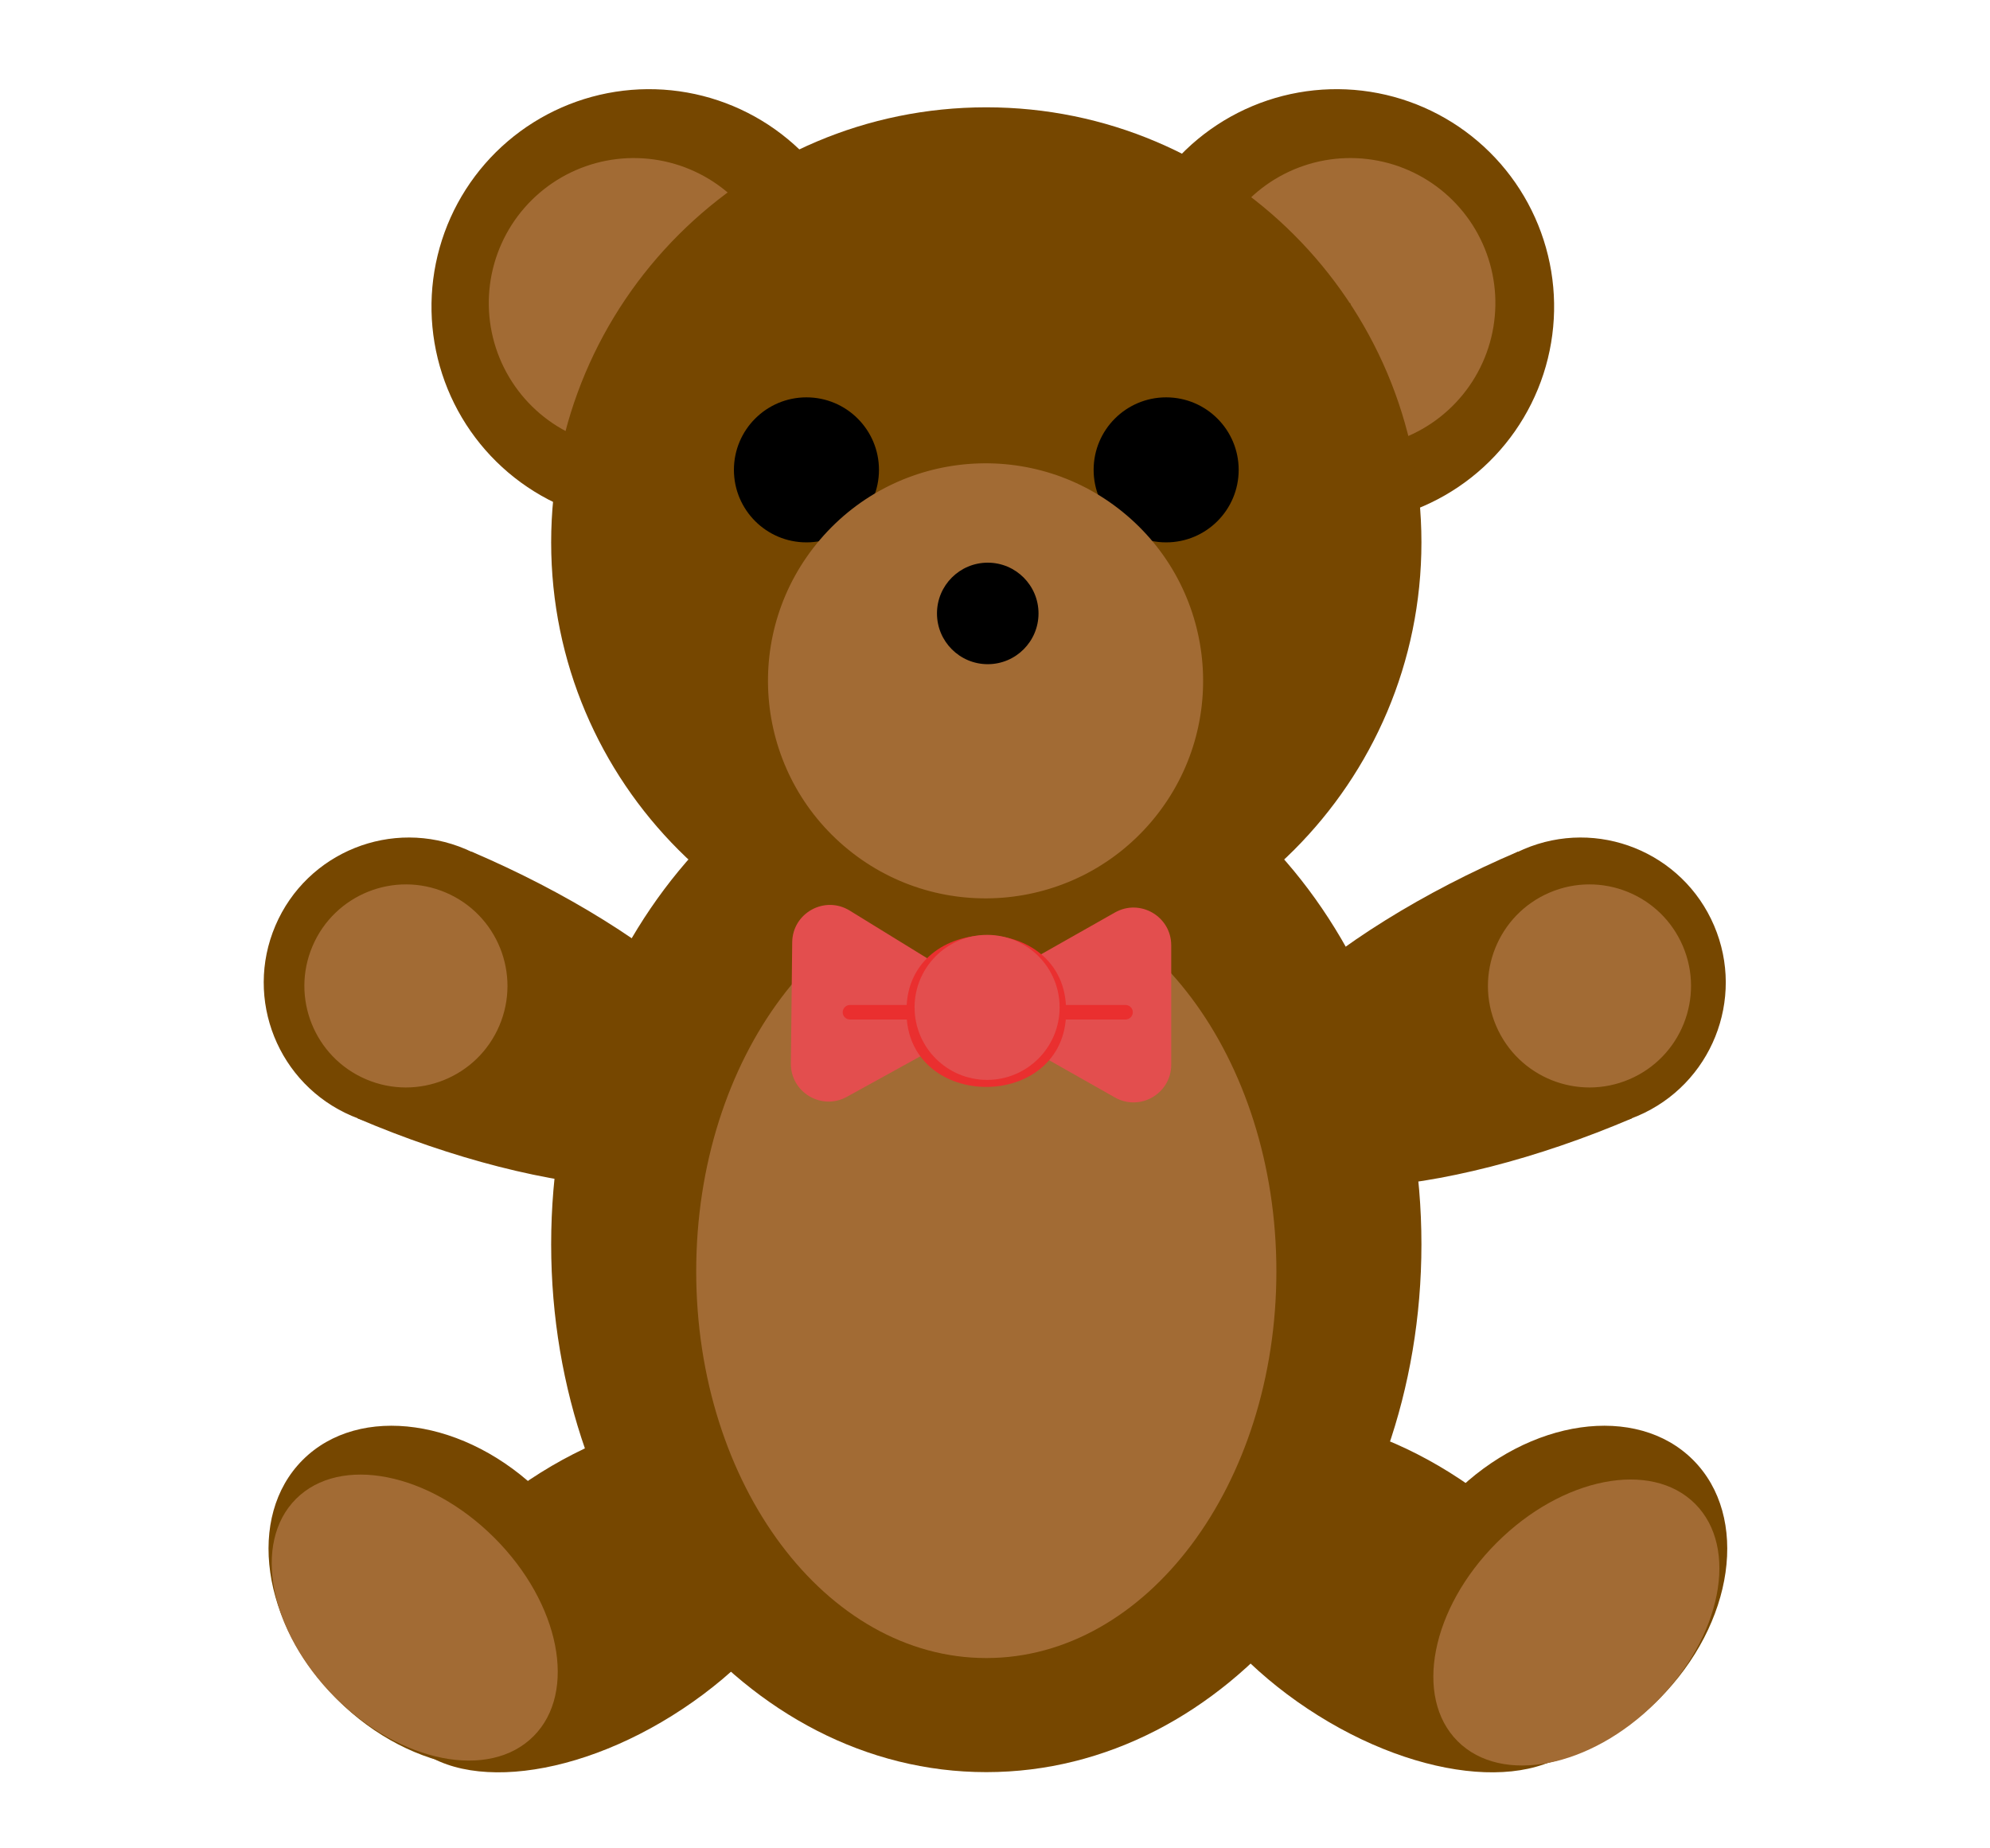
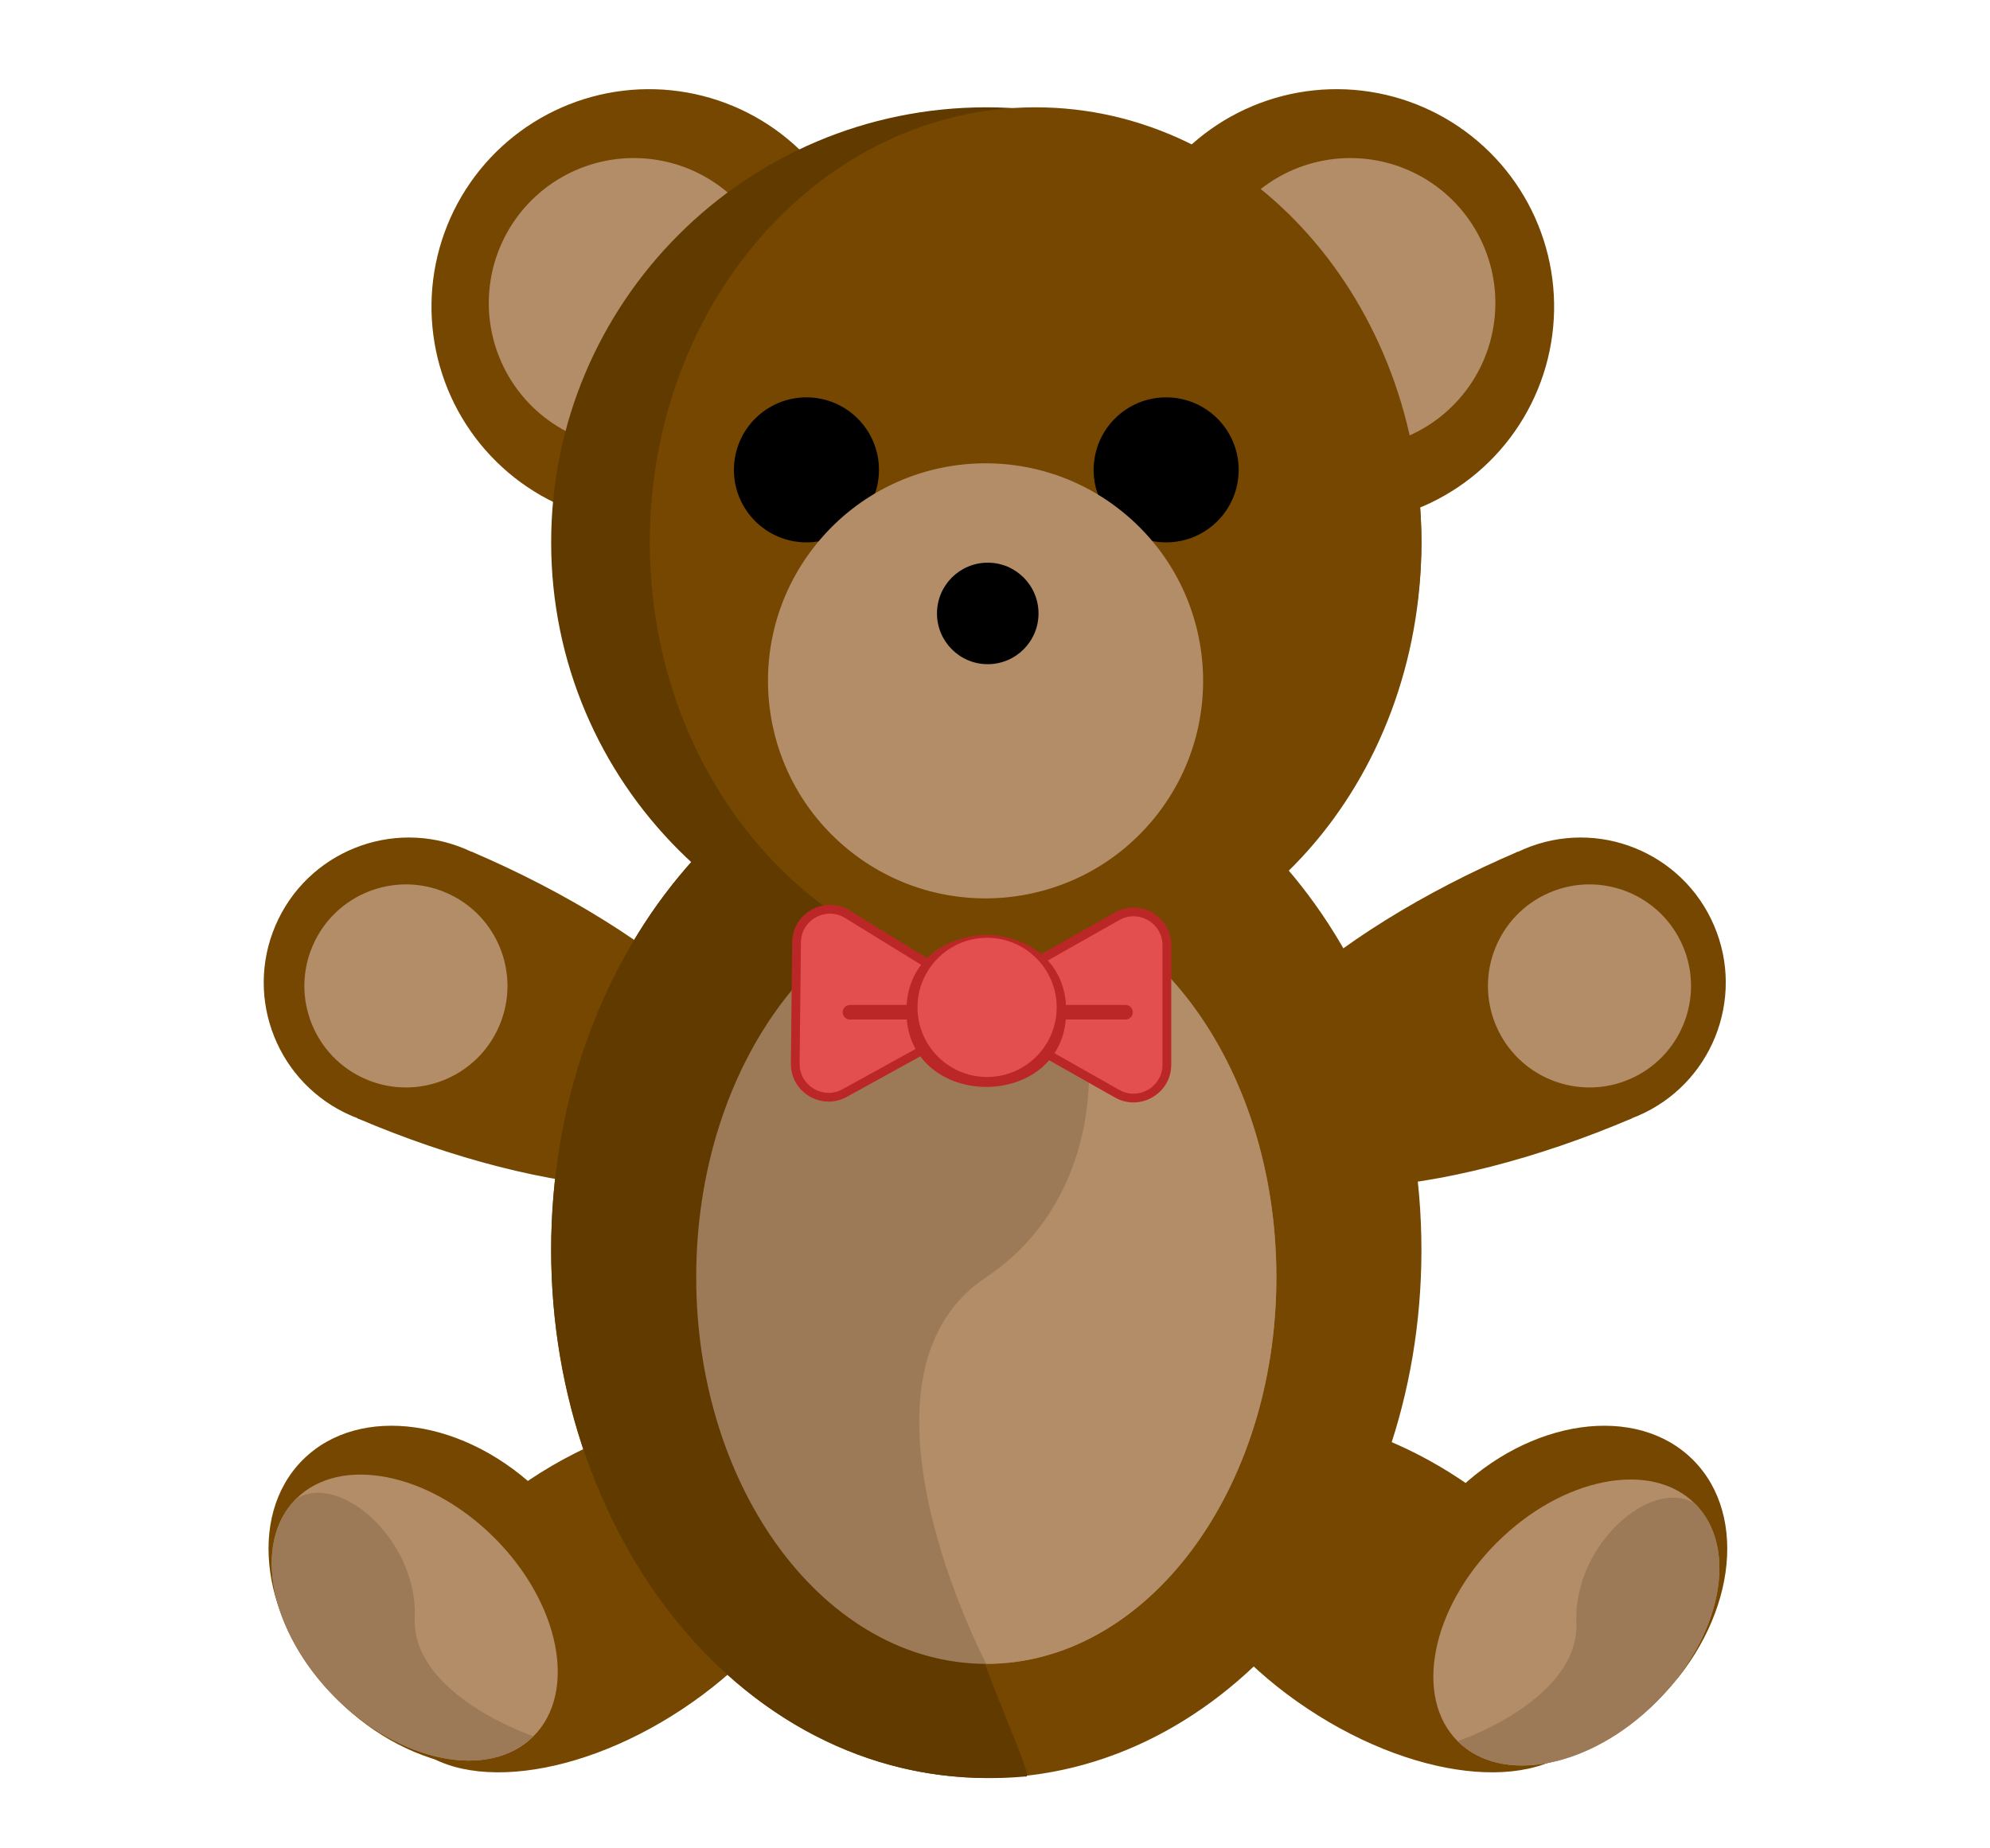
<svg xmlns="http://www.w3.org/2000/svg" width="686" height="637" viewBox="0 0 686 637" fill="none">
  <ellipse cx="209.085" cy="549.601" rx="47.5" ry="85" transform="rotate(56.4009 209.085 549.601)" fill="#764700" />
  <ellipse cx="47.5" cy="85" rx="47.5" ry="85" transform="matrix(-0.553379 0.83293 0.83293 0.553379 432.571 463)" fill="#764700" />
  <circle cx="50" cy="50" r="50" transform="matrix(-0.392663 0.919682 0.919682 0.392663 114.573 273.153)" fill="#764700" />
  <path d="M123.28 385.603C139.47 392.516 156.008 398.171 171.952 402.246C187.896 406.321 202.932 408.736 216.203 409.354C229.474 409.971 240.719 408.779 249.296 405.845C257.874 402.911 263.615 398.293 266.194 392.254C268.772 386.216 268.136 378.875 264.323 370.65C260.509 362.426 253.593 353.48 243.968 344.322C234.344 335.165 222.2 325.975 208.229 317.278C194.259 308.581 178.736 300.547 162.547 293.635L142.913 339.619L123.28 385.603Z" fill="#764700" />
-   <circle cx="35" cy="35" r="35" transform="matrix(-0.392663 0.919682 0.919682 0.392663 121.486 294)" fill="#A26B34" />
+   <circle cx="35" cy="35" r="35" transform="matrix(-0.392663 0.919682 0.919682 0.392663 121.486 294)" fill="#B38D67" />
  <circle cx="544.903" cy="338.77" r="50" transform="rotate(66.8797 544.903 338.77)" fill="#764700" />
  <path d="M562.547 385.603C546.357 392.516 529.818 398.171 513.875 402.246C497.931 406.321 482.895 408.736 469.624 409.354C456.353 409.971 445.108 408.779 436.531 405.845C427.953 402.911 422.211 398.293 419.633 392.254C417.055 386.216 417.691 378.875 421.504 370.65C425.317 362.426 432.234 353.48 441.858 344.322C451.483 335.165 463.627 325.975 477.597 317.278C491.568 308.581 507.091 300.547 523.28 293.635L542.913 339.619L562.547 385.603Z" fill="#764700" />
-   <circle cx="547.932" cy="339.932" r="35" transform="rotate(66.8797 547.932 339.932)" fill="#A26B34" />
+   <circle cx="547.932" cy="339.932" r="35" transform="rotate(66.8797 547.932 339.932)" fill="#B38D67" />
  <ellipse cx="151.496" cy="550.496" rx="50" ry="66.667" transform="rotate(-45 151.496 550.496)" fill="#764700" />
-   <ellipse cx="142.968" cy="557.715" rx="38.865" ry="57.881" transform="rotate(-45 142.968 557.715)" fill="#A26B34" />
+   <path d="M170.45 530.233C193.054 552.837 199.074 583.465 183.896 598.643C168.718 613.821 138.09 607.801 115.486 585.197C92.882 562.593 86.862 531.965 102.04 516.787C117.218 501.609 147.846 507.629 170.45 530.233Z" fill="#B38D67" />
+   <path fill-rule="evenodd" clip-rule="evenodd" d="M115.486 585.197C138.09 607.801 168.718 613.821 183.896 598.643C183.896 598.643 141.885 584.516 142.968 557.715C144.051 530.914 116.939 507.343 102.04 516.787C86.862 531.965 92.882 562.593 115.486 585.197Z" fill="#9C7A58" />
  <ellipse cx="50" cy="66.667" rx="50" ry="66.667" transform="matrix(-0.707107 -0.707107 -0.707107 0.707107 618.992 538.711)" fill="#764700" />
-   <ellipse cx="38.865" cy="57.881" rx="38.865" ry="57.881" transform="matrix(-0.707107 -0.707107 -0.707107 0.707107 611.82 545.964)" fill="#A26B34" />
-   <ellipse cx="340" cy="429" rx="150" ry="182" fill="#764700" />
-   <ellipse cx="340" cy="438.333" rx="100" ry="133.333" fill="#A26B34" />
+   <path d="M515.928 531.928C493.324 554.532 487.304 585.16 502.482 600.338C517.66 615.516 548.288 609.496 570.892 586.892C593.496 564.288 599.516 533.66 584.338 518.482C569.16 503.304 538.532 509.324 515.928 531.928Z" fill="#B38D67" />
+   <path fill-rule="evenodd" clip-rule="evenodd" d="M570.892 586.892C548.288 609.496 517.66 615.516 502.482 600.338C502.482 600.338 544.493 586.211 543.41 559.41C542.327 532.609 569.439 509.038 584.338 518.482C599.516 533.66 593.496 564.288 570.892 586.892Z" fill="#9C7A58" />
+   <path d="M490 431C490 531.516 422.843 613 340 613C257.157 613 190 531.516 190 431C190 330.484 257.157 249 340 249C422.843 249 490 330.484 490 431Z" fill="#764700" />
+   <path fill-rule="evenodd" clip-rule="evenodd" d="M190 431C190 531.516 259 621 353.5 612.5C360.974 615.767 286.5 480.5 336 441.5C385.5 402.5 391.031 286.354 340 249C257.157 249 190 330.484 190 431Z" fill="#613A00" />
+   <path d="M440 440.333C440 513.971 395.228 573.667 340 573.667C284.772 573.667 240 513.971 240 440.333C240 366.695 284.772 307 340 307C395.228 307 440 366.695 440 440.333Z" fill="#9C7A58" />
+   <path fill-rule="evenodd" clip-rule="evenodd" d="M340 573.667C395.228 573.667 440 513.971 440 440.333C440 366.695 395.228 307 340 307C382.066 321.206 392.045 405.84 340 440.333C287.955 474.827 340 573.667 340 573.667Z" fill="#B38D67" />
  <path d="M217.891 180.514C203.102 179.357 188.989 173.84 177.336 164.662C165.683 155.483 157.014 143.056 152.424 128.95C147.834 114.844 147.529 99.695 151.55 85.416C155.57 71.138 163.734 58.372 175.009 48.733C186.285 39.095 200.165 33.016 214.895 31.266C229.625 29.516 244.543 32.174 257.763 38.902C270.983 45.631 281.91 56.129 289.164 69.068C296.418 82.007 299.671 96.806 298.514 111.595L223.743 105.743L217.891 180.514Z" fill="#764700" />
  <path d="M466.595 180.514C481.383 179.357 495.496 173.84 507.149 164.662C518.802 155.483 527.472 143.056 532.062 128.95C536.652 114.844 536.956 99.695 532.936 85.416C528.915 71.138 520.751 58.372 509.476 48.733C498.201 39.095 484.32 33.016 469.59 31.266C454.86 29.516 439.942 32.174 426.722 38.902C413.503 45.631 402.575 56.129 395.321 69.068C388.068 82.007 384.814 96.806 385.971 111.595L460.743 105.743L466.595 180.514Z" fill="#764700" />
-   <path d="M469.396 154.343C479.255 153.571 488.664 149.893 496.433 143.774C504.201 137.656 509.981 129.37 513.041 119.967C516.101 110.563 516.304 100.463 513.624 90.944C510.944 81.425 505.501 72.915 497.984 66.489C490.467 60.063 481.214 56.011 471.394 54.844C461.574 53.678 451.628 55.449 442.815 59.935C434.002 64.421 426.717 71.419 421.881 80.045C417.045 88.671 414.876 98.537 415.648 108.396L465.495 104.495L469.396 154.343Z" fill="#A26B34" />
-   <path d="M214.594 154.343C204.735 153.571 195.326 149.893 187.558 143.774C179.789 137.656 174.009 129.37 170.949 119.967C167.889 110.563 167.686 100.463 170.366 90.944C173.047 81.425 178.489 72.915 186.006 66.489C193.523 60.063 202.777 56.011 212.597 54.844C222.417 53.678 232.362 55.449 241.175 59.935C249.988 64.421 257.274 71.419 262.109 80.045C266.945 88.671 269.114 98.537 268.343 108.396L218.495 104.495L214.594 154.343Z" fill="#A26B34" />
-   <circle cx="340" cy="187" r="150" fill="#764700" />
+   <path d="M469.396 154.343C479.255 153.571 488.664 149.893 496.433 143.774C504.201 137.656 509.981 129.37 513.041 119.967C516.101 110.563 516.304 100.463 513.624 90.944C510.944 81.425 505.501 72.915 497.984 66.489C490.467 60.063 481.214 56.011 471.394 54.844C461.574 53.678 451.628 55.449 442.815 59.935C434.002 64.421 426.717 71.419 421.881 80.045C417.045 88.671 414.876 98.537 415.648 108.396L465.495 104.495L469.396 154.343Z" fill="#B38D67" />
+   <path d="M214.594 154.343C204.735 153.571 195.326 149.893 187.558 143.774C179.789 137.656 174.009 129.37 170.949 119.967C167.889 110.563 167.686 100.463 170.366 90.944C173.047 81.425 178.489 72.915 186.006 66.489C193.523 60.063 202.777 56.011 212.597 54.844C222.417 53.678 232.362 55.449 241.175 59.935C249.988 64.421 257.274 71.419 262.109 80.045C266.945 88.671 269.114 98.537 268.343 108.396L218.495 104.495L214.594 154.343Z" fill="#B38D67" />
+   <circle cx="340" cy="187" r="150" fill="#613A00" />
+   <ellipse cx="357" cy="187" rx="133" ry="150" fill="#764700" />
  <rect x="253" y="137" width="50" height="50" rx="25" fill="black" />
  <rect x="377" y="137" width="50" height="50" rx="25" fill="black" />
-   <circle cx="75" cy="75" r="75" transform="matrix(0.760123 0.649779 0.649779 -0.760123 234 243.018)" fill="#A26B34" />
+   <circle cx="75" cy="75" r="75" transform="matrix(0.760123 0.649779 0.649779 -0.760123 234 243.018)" fill="#B38D67" />
  <rect x="323" y="194" width="35" height="35" rx="17.5" fill="black" />
-   <path d="M273.093 324.878C273.203 314.771 284.299 308.651 292.906 313.949L310.405 324.72L328.48 335.846C336.96 341.065 336.664 353.49 327.945 358.3L309.93 368.237L291.914 378.173C283.195 382.983 272.528 376.605 272.636 366.648L272.868 345.424L273.093 324.878Z" fill="#E34E4E" />
-   <path d="M347.992 357.814C339.196 352.836 339.196 340.164 347.992 335.186L365.875 325.066L384.347 314.612C393.013 309.708 403.75 315.968 403.75 325.926V346.5V367.074C403.75 377.032 393.013 383.292 384.347 378.388L365.875 367.934L347.992 357.814Z" fill="#E34E4E" />
+   <path d="M274.593 324.894C274.69 315.954 284.506 310.54 292.12 315.226L309.619 325.997L327.694 337.123C335.196 341.741 334.933 352.732 327.22 356.986L309.205 366.923L291.19 376.86C283.477 381.114 274.04 375.473 274.136 366.665L274.368 345.441L274.593 324.894Z" fill="#E34E4E" />
+   <path d="M274.593 324.894C274.69 315.954 284.506 310.54 292.12 315.226L309.619 325.997L327.694 337.123C335.196 341.741 334.933 352.732 327.22 356.986L309.205 366.923L291.19 376.86C283.477 381.114 274.04 375.473 274.136 366.665L274.368 345.441L274.593 324.894Z" stroke="#EA2F2F" stroke-width="3" />
+   <path d="M274.593 324.894C274.69 315.954 284.506 310.54 292.12 315.226L309.619 325.997L327.694 337.123C335.196 341.741 334.933 352.732 327.22 356.986L309.205 366.923L291.19 376.86C283.477 381.114 274.04 375.473 274.136 366.665L274.368 345.441L274.593 324.894Z" stroke="black" stroke-opacity="0.2" stroke-width="3" />
+   <path d="M348.731 356.509C340.95 352.105 340.95 340.895 348.731 336.492L366.614 326.371L385.086 315.918C392.752 311.579 402.25 317.117 402.25 325.926V346.5V367.074C402.25 375.883 392.752 381.421 385.086 377.083L366.614 366.629L348.731 356.509Z" fill="#E34E4E" />
+   <path d="M348.731 356.509C340.95 352.105 340.95 340.895 348.731 336.492L366.614 326.371L385.086 315.918C392.752 311.579 402.25 317.117 402.25 325.926V346.5V367.074C402.25 375.883 392.752 381.421 385.086 377.083L366.614 366.629L348.731 356.509Z" stroke="#EA2F2F" stroke-width="3" />
+   <path d="M348.731 356.509C340.95 352.105 340.95 340.895 348.731 336.492L366.614 326.371L385.086 315.918C392.752 311.579 402.25 317.117 402.25 325.926V346.5V367.074C402.25 375.883 392.752 381.421 385.086 377.083L366.614 366.629L348.731 356.509Z" stroke="black" stroke-opacity="0.2" stroke-width="3" />
  <path d="M388 349L293 349" stroke="#EA2F2F" stroke-width="5" stroke-linecap="round" stroke-linejoin="bevel" />
+   <path d="M388 349L293 349" stroke="black" stroke-opacity="0.2" stroke-width="5" stroke-linecap="round" stroke-linejoin="bevel" />
  <path d="M365 349C365 380 315 380 315 349" stroke="#EA2F2F" stroke-width="5" stroke-linecap="round" stroke-linejoin="bevel" />
+   <path d="M365 349C365 380 315 380 315 349" stroke="black" stroke-opacity="0.2" stroke-width="5" stroke-linecap="round" stroke-linejoin="bevel" />
  <path d="M315 348.25C315 317.25 365 317.25 365 348.25" stroke="#EA2F2F" stroke-width="5" stroke-linecap="round" stroke-linejoin="bevel" />
-   <circle cx="340.276" cy="347.328" r="25" fill="#E34E4E" />
+   <path d="M315 348.25C315 317.25 365 317.25 365 348.25" stroke="black" stroke-opacity="0.2" stroke-width="5" stroke-linecap="round" stroke-linejoin="bevel" />
+   <circle cx="340.276" cy="347.328" r="24.5" fill="#E34E4E" />
+   <circle cx="340.276" cy="347.328" r="24.5" stroke="#EA2F2F" />
+   <circle cx="340.276" cy="347.328" r="24.5" stroke="black" stroke-opacity="0.2" />
</svg>
